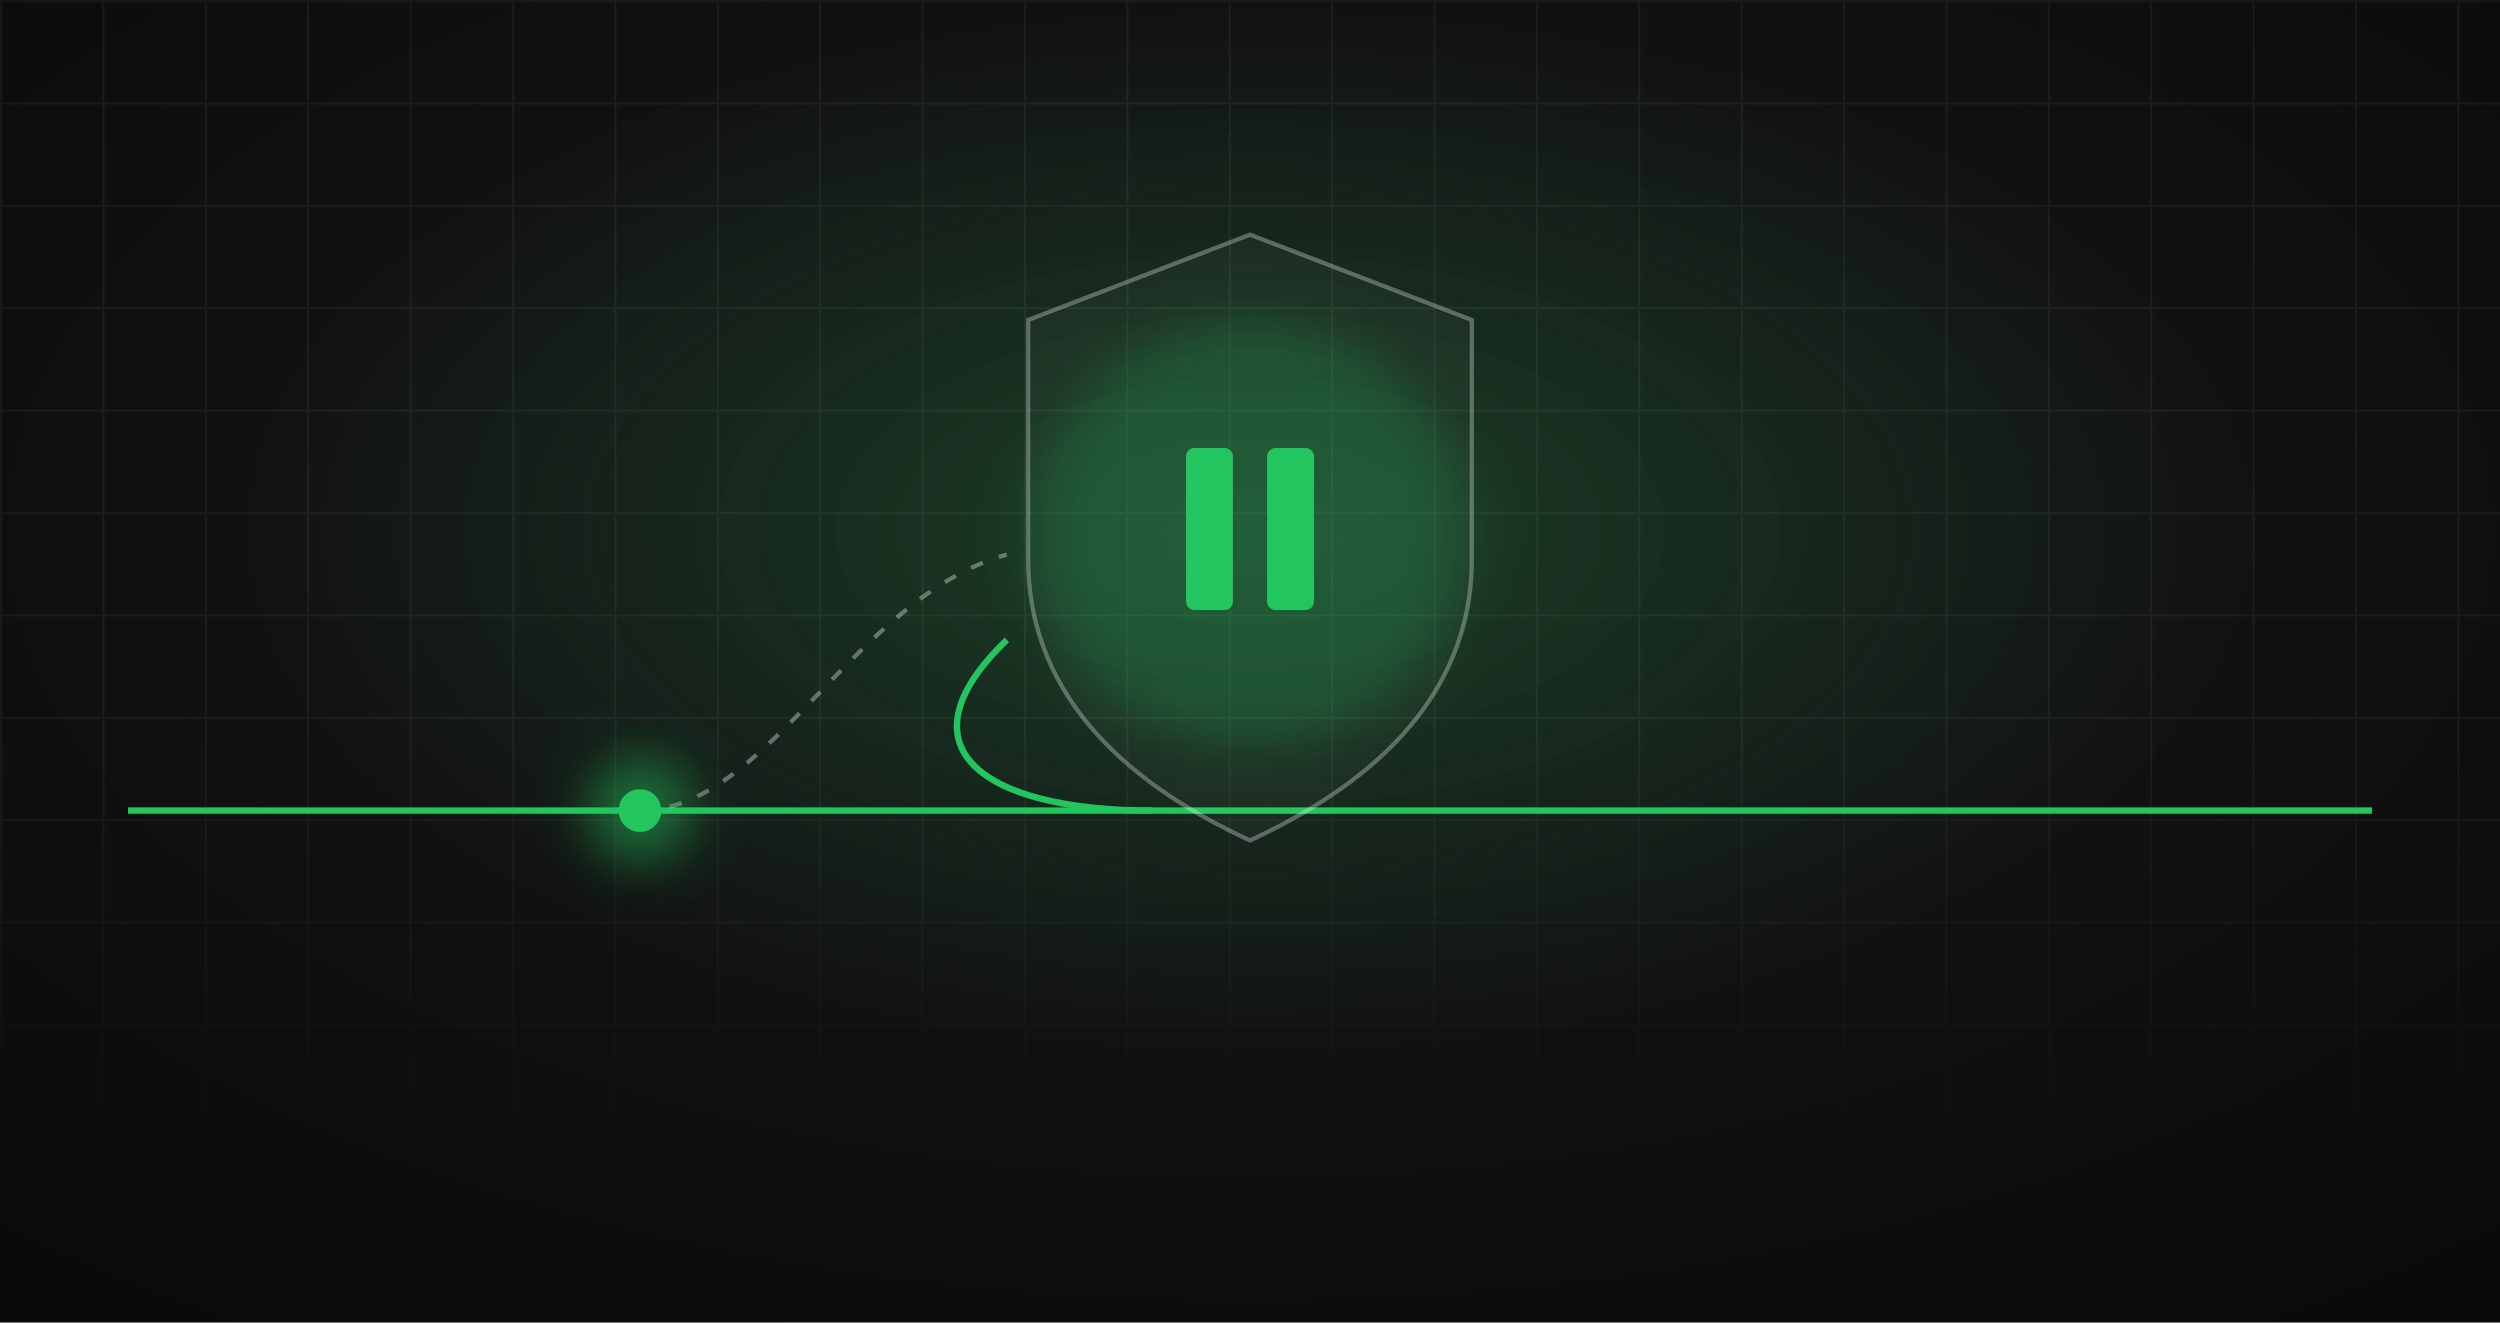
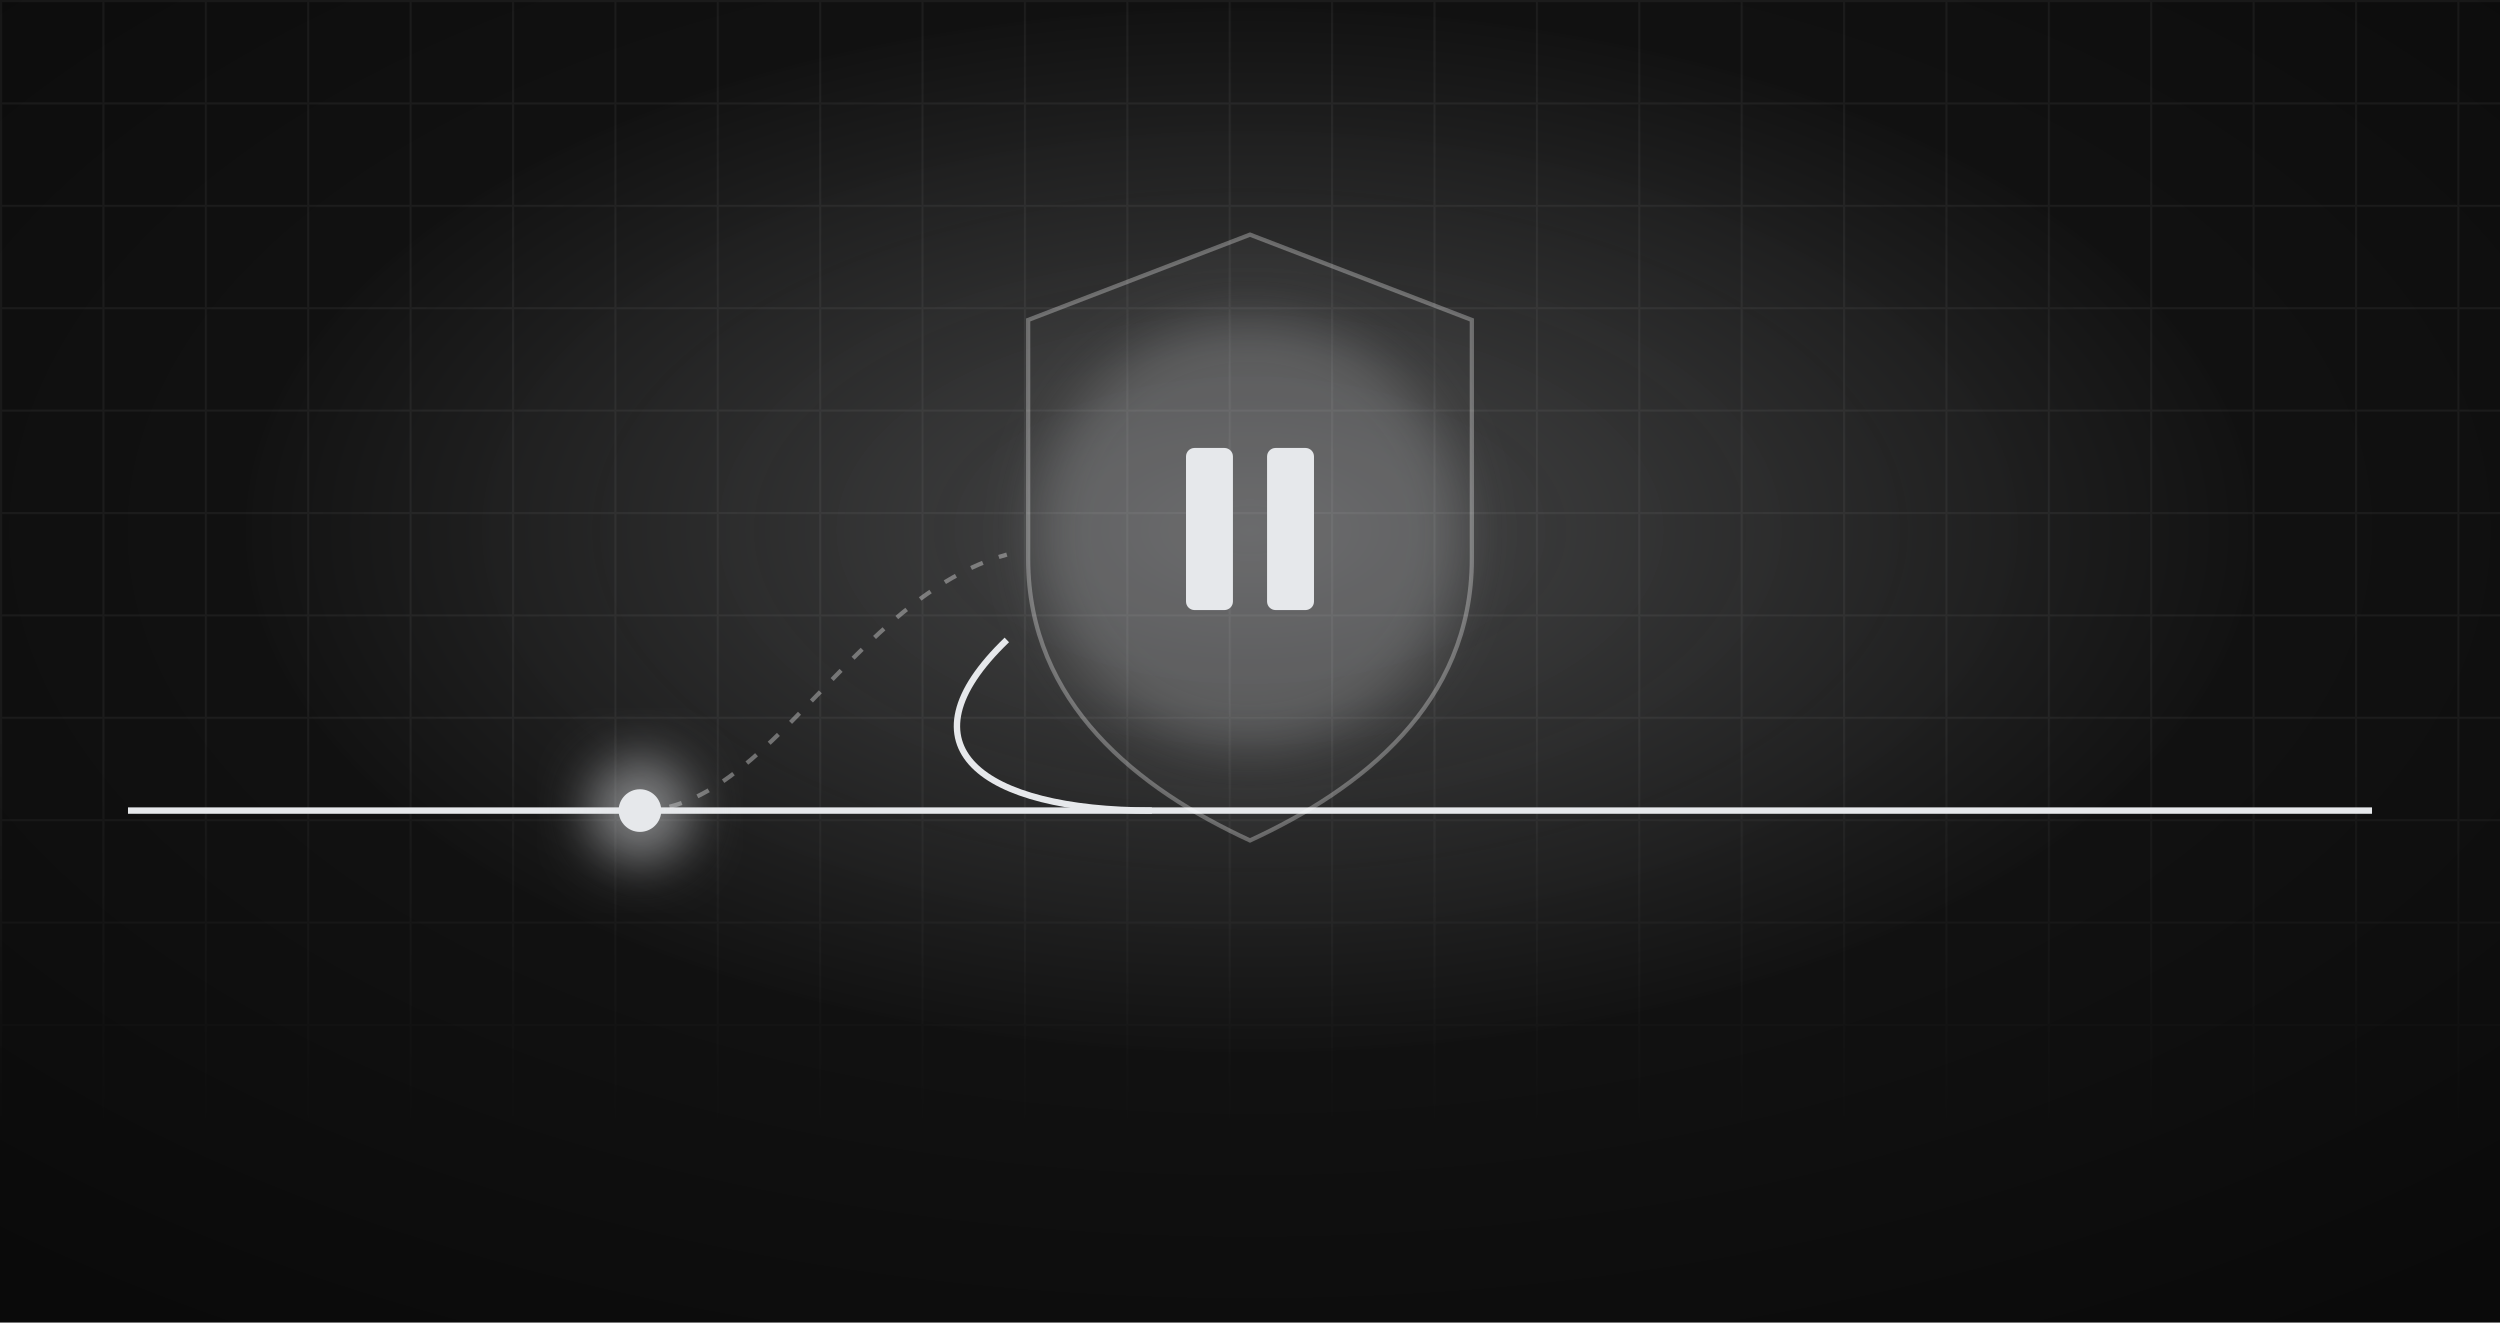
<svg xmlns="http://www.w3.org/2000/svg" width="586" height="310" viewBox="0 0 586 310" role="img">
  <defs>
    <radialGradient id="bg" cx="50%" cy="40%" r="75%">
      <stop offset="0" stop-color="#1a1a1a" />
      <stop offset="1" stop-color="#0a0a0a" />
    </radialGradient>
    <radialGradient id="gl" cx="50%" cy="40%" r="40%">
-       <stop offset="0" stop-color="#22C55E" stop-opacity=".22" />
-       <stop offset="1" stop-color="#22C55E" stop-opacity="0" />
+       <stop offset="0" stop-color="#E6E8EB" stop-opacity=".22" />
+       <stop offset="1" stop-color="#E6E8EB" stop-opacity="0" />
    </radialGradient>
    <pattern id="gr" width="24" height="24" patternUnits="userSpaceOnUse">
      <path d="M24 0H0V24" fill="none" stroke="#fff" stroke-opacity=".05" />
    </pattern>
    <linearGradient id="fade" x1="0" y1="0" x2="0" y2="1">
      <stop offset=".55" stop-color="#fff" />
      <stop offset=".86" stop-color="#fff" stop-opacity="0" />
    </linearGradient>
    <mask id="m">
      <rect width="586" height="310" fill="url(#fade)" />
    </mask>
    <filter id="bl" x="-50%" y="-50%" width="200%" height="200%">
      <feGaussianBlur stdDeviation="6" />
    </filter>
  </defs>
  <rect width="586" height="310" fill="url(#bg)" />
  <rect width="586" height="310" fill="url(#gr)" mask="url(#m)" />
  <rect width="586" height="310" fill="url(#gl)" />
-   <line x1="30" y1="190" x2="556" y2="190" stroke="#22C55E" stroke-width="1.5" />
+   <line x1="30" y1="190" x2="556" y2="190" stroke="#E6E8EB" stroke-width="1.5" />
  <path d="M293 55 L345 75 V131 C345 165, 319 185, 293 197 C267 185, 241 165, 241 131 V75 Z" fill="#fff" fill-opacity=".03" stroke="#fff" stroke-opacity=".3" />
-   <circle cx="293" cy="125" r="50" fill="#22C55E" opacity=".2" filter="url(#bl)" />
-   <rect x="278" y="105" width="11" height="38" rx="2" fill="#22C55E" />
-   <rect x="297" y="105" width="11" height="38" rx="2" fill="#22C55E" />
+   <circle cx="293" cy="125" r="50" fill="#E6E8EB" opacity=".2" filter="url(#bl)" />
+   <rect x="278" y="105" width="11" height="38" rx="2" fill="#E6E8EB" />
+   <rect x="297" y="105" width="11" height="38" rx="2" fill="#E6E8EB" />
  <path d="M150 190 C 180 190, 200 140, 236 130" fill="none" stroke="#fff" stroke-opacity=".35" stroke-dasharray="3 4" />
-   <path d="M236 150 C 210 175, 230 190, 270 190" fill="none" stroke="#22C55E" stroke-width="1.5" />
-   <circle cx="150" cy="190" r="12.0" fill="#22C55E" opacity=".5" filter="url(#bl)" />
-   <circle cx="150" cy="190" r="5" fill="#22C55E" />
+   <path d="M236 150 C 210 175, 230 190, 270 190" fill="none" stroke="#E6E8EB" stroke-width="1.5" />
+   <circle cx="150" cy="190" r="12.0" fill="#E6E8EB" opacity=".5" filter="url(#bl)" />
+   <circle cx="150" cy="190" r="5" fill="#E6E8EB" />
</svg>
